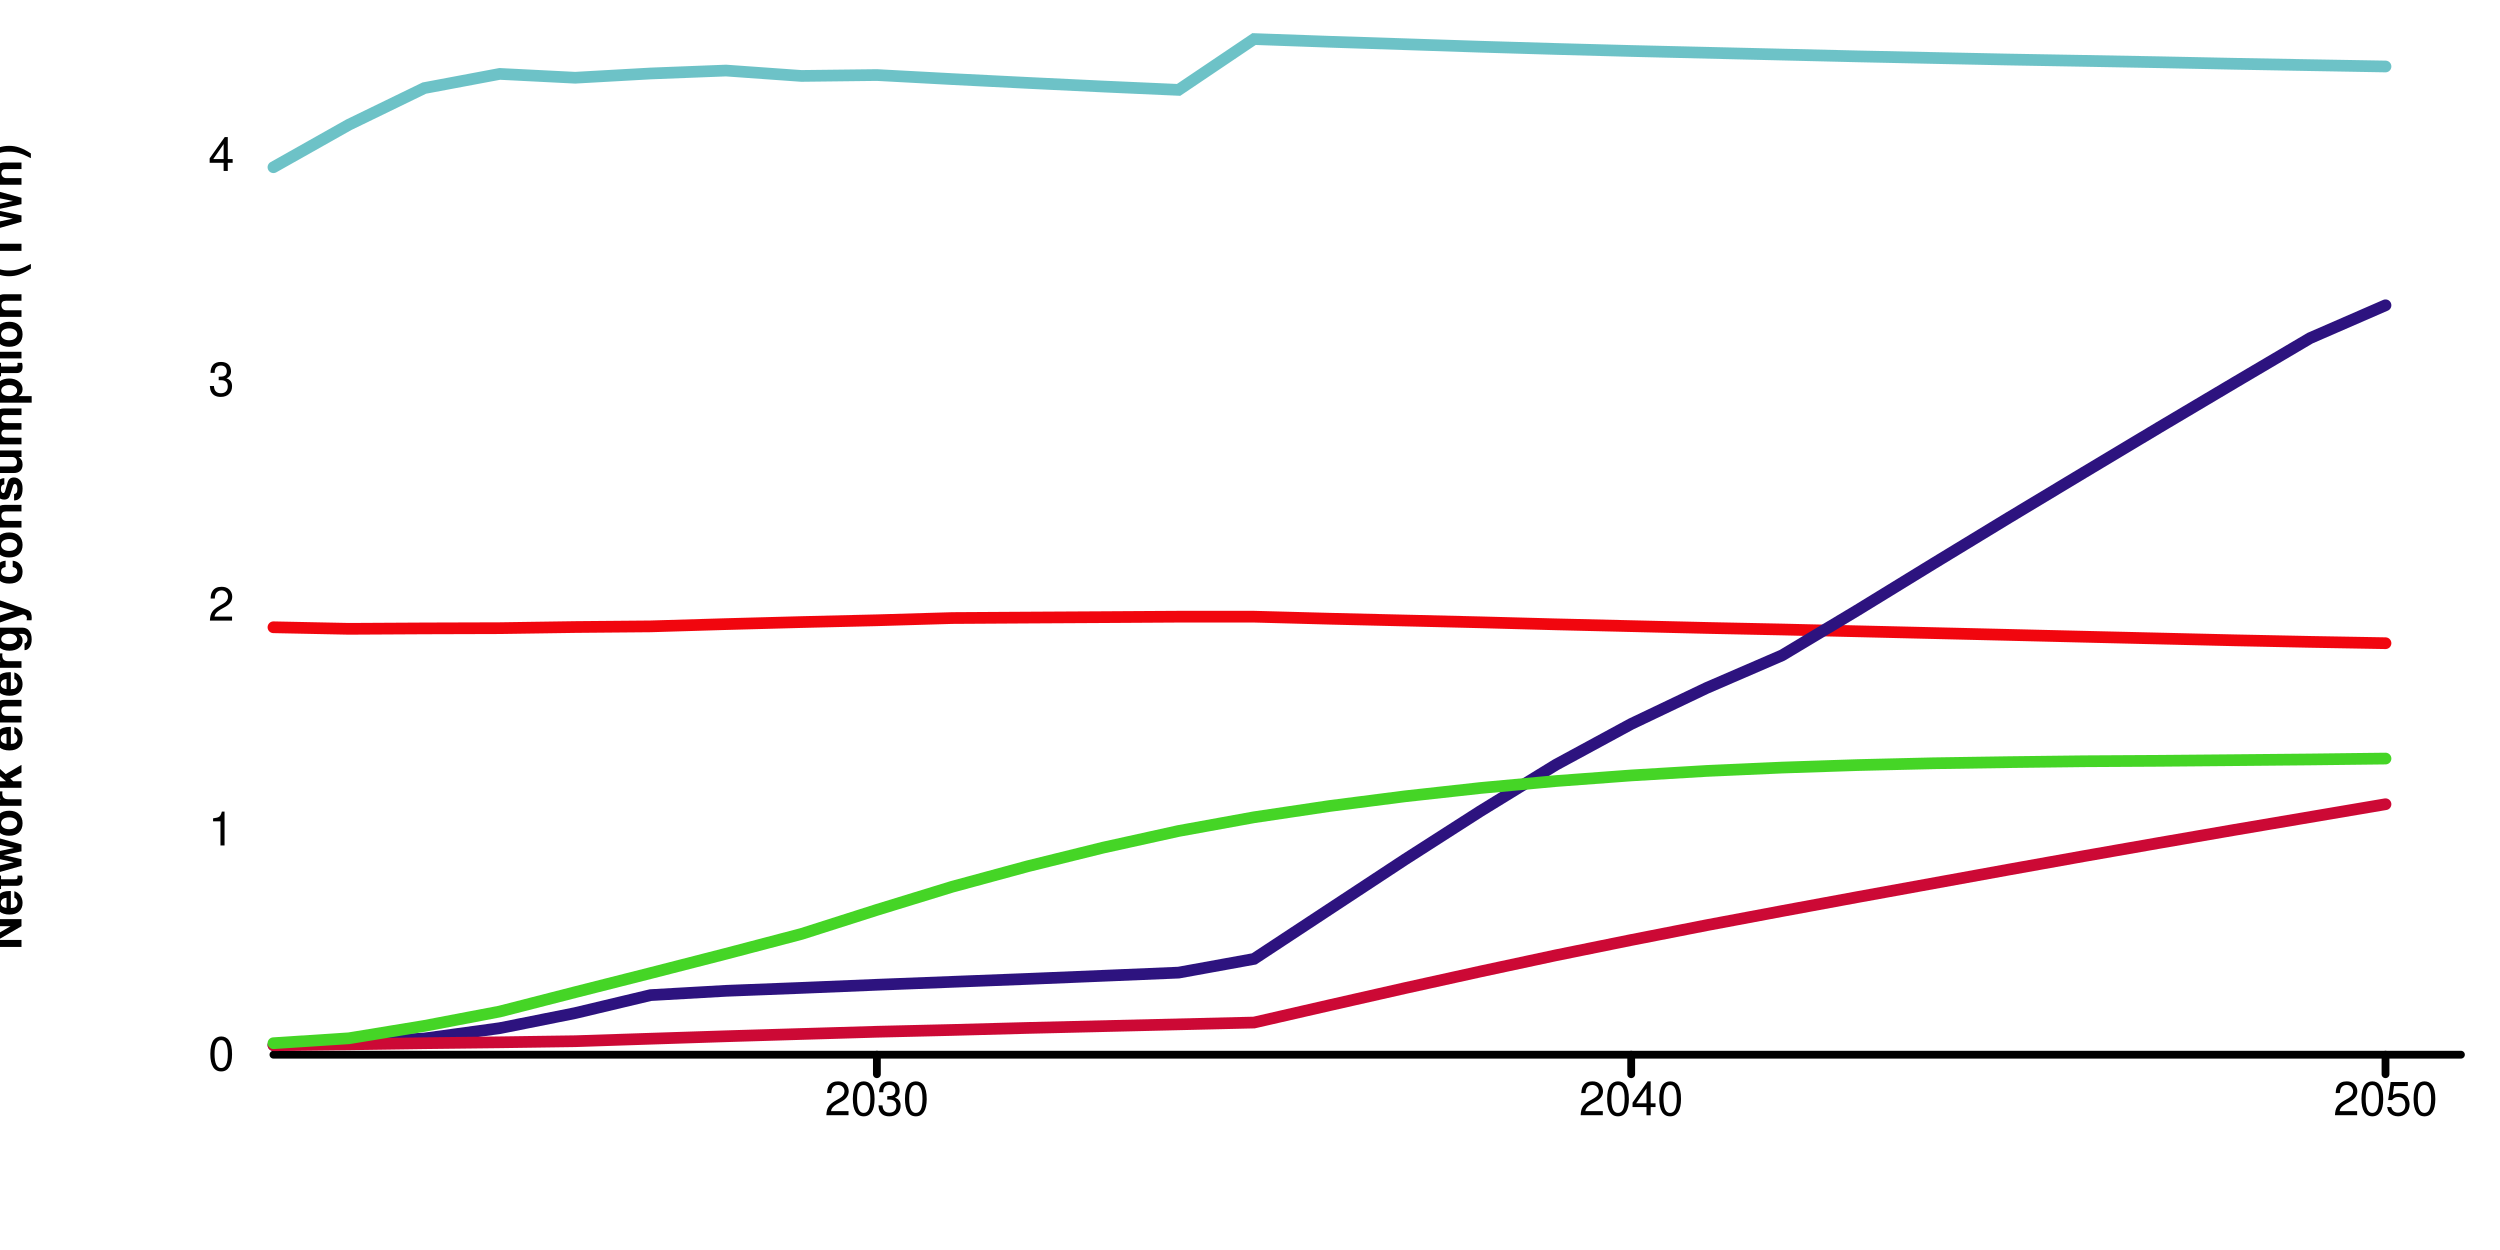
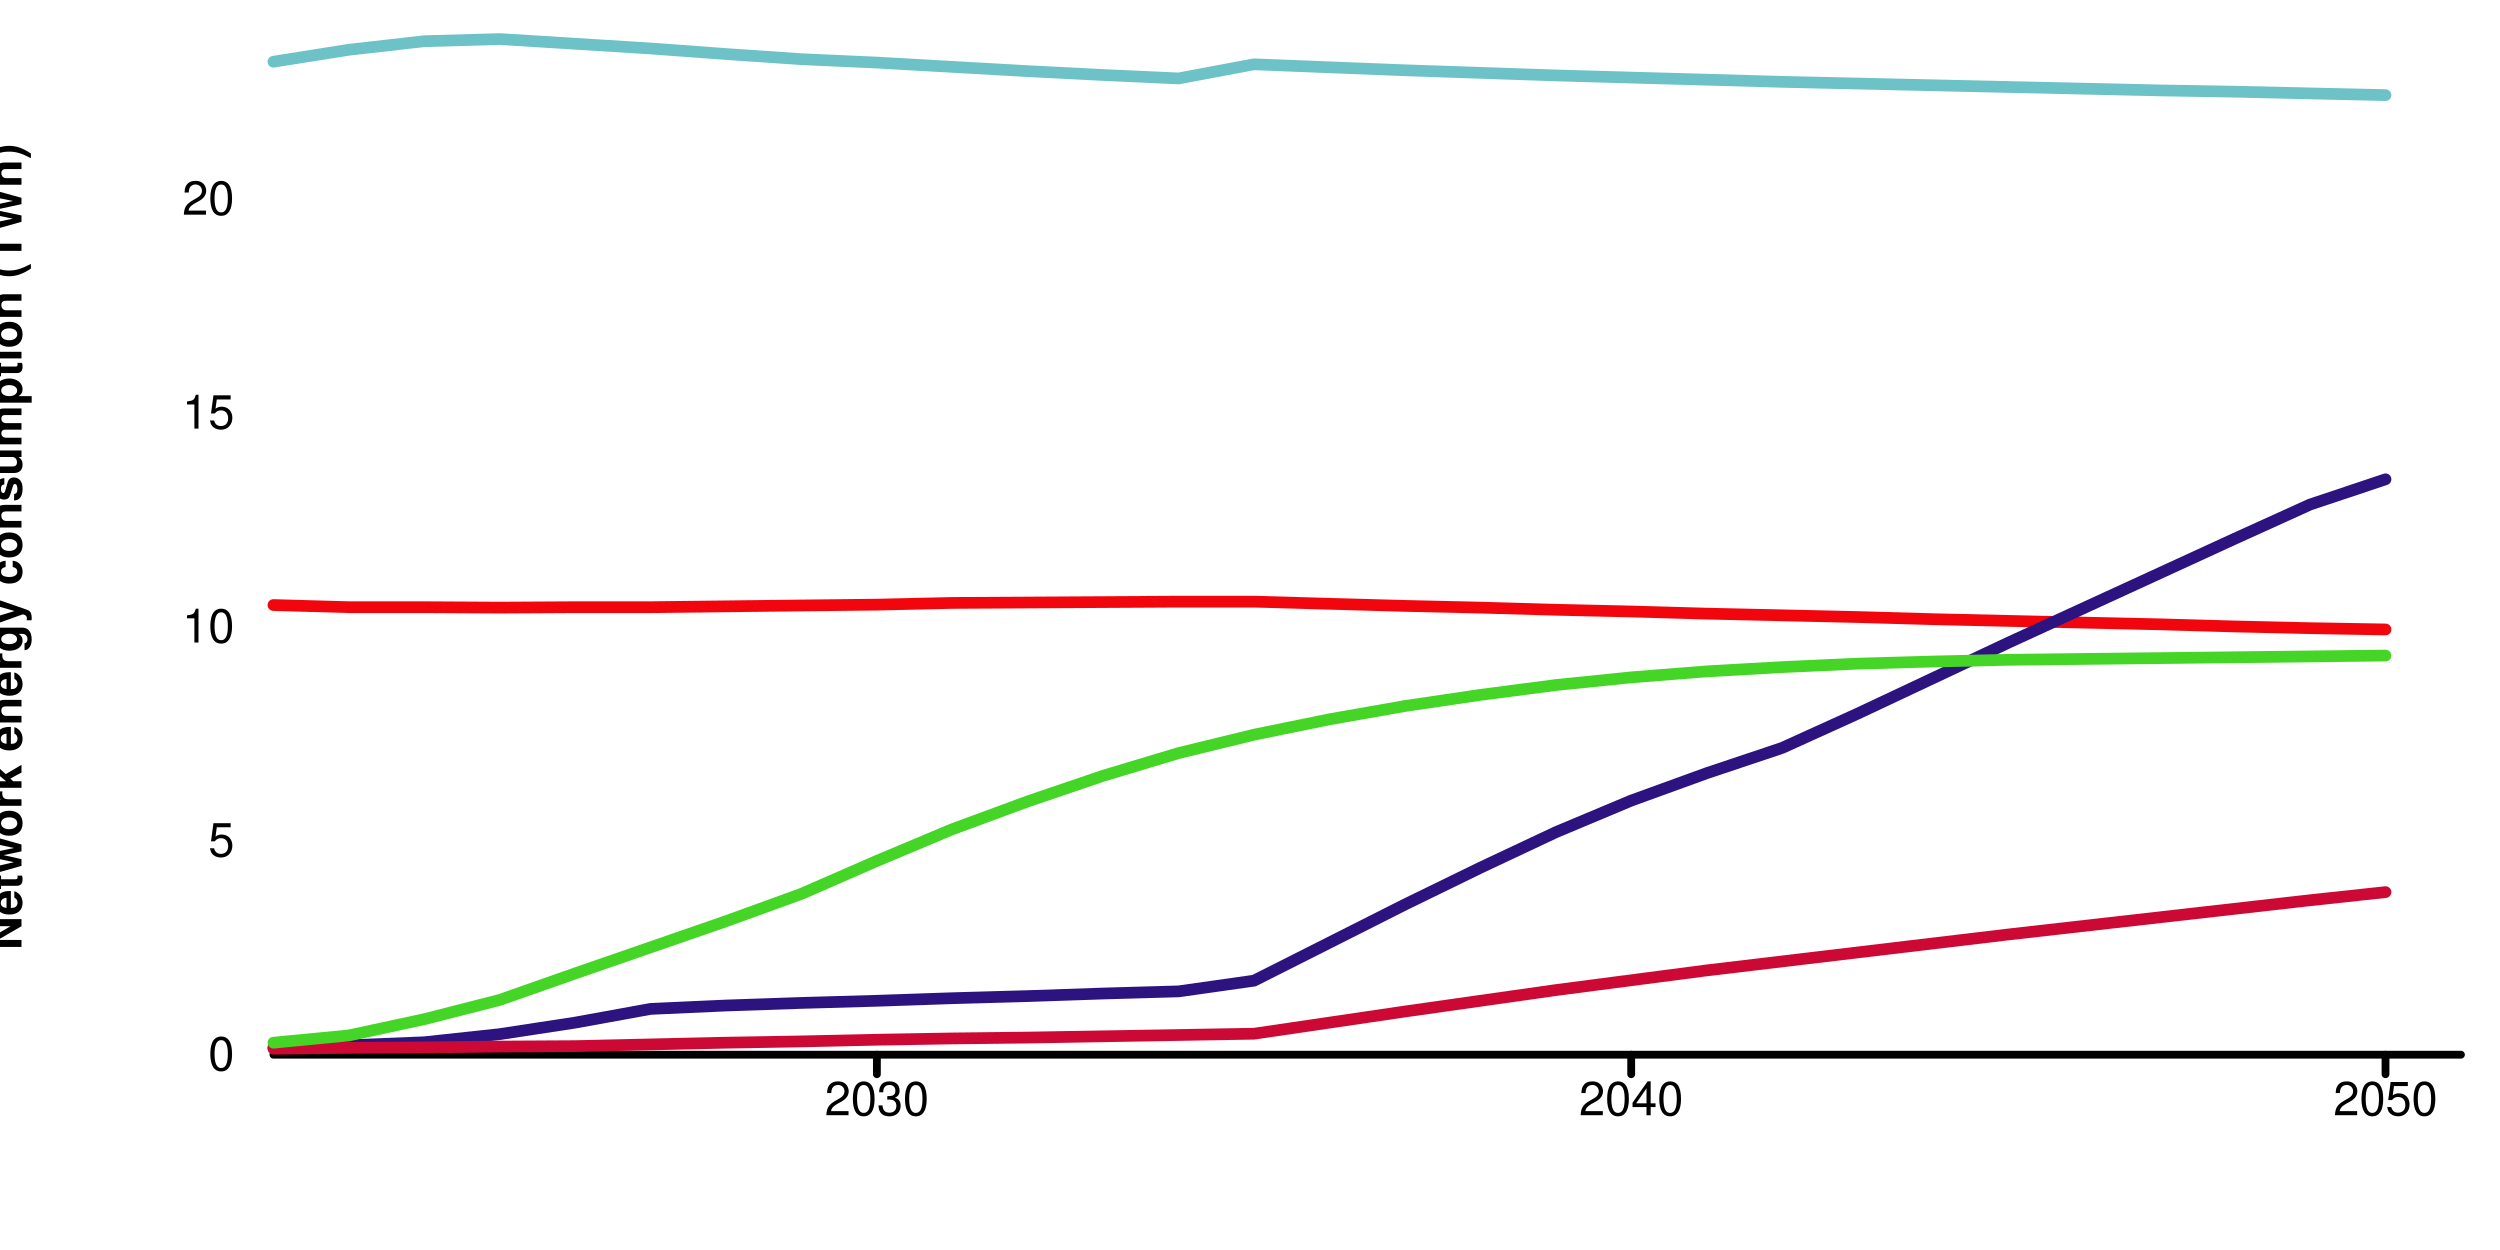
<svg xmlns="http://www.w3.org/2000/svg" width="640" height="320" viewBox="0 0 640 320" style="overflow:display" preserveAspectRatio="xMinYMin meet" overflow="visible">
  <defs>
    <style>
	.data-series path.line { fill-opacity: 0; }
	.data-series path.line.dotted { stroke-dasharray: 12 20 }
	.data-series circle { display: none; }
	.data-series:hover path.line, .data-series.on path.line { stroke-width: 5; }
	.data-series:hover circle, .data-series.on circle { display: inline; }
	.data-series circle:hover, .data-series circle.on { r: 6px!important; fill: black; }
	.grid { font-family: "Helvetica Neue",Helvetica,Arial,"Lucida Grande",sans-serif; }
	.grid line { stroke: rgb(0,0,0); stroke-width: 2; stroke-linecap: round; }
	.grid.grid-x text { text-anchor: middle; dominant-baseline: hanging; transform: translateY(10px); }
	.grid.grid-y text { text-anchor: end; dominant-baseline: middle; transform: translateX(-10px); }
	</style>
  </defs>
  <g class="grid grid-y">
    <line x1="70" y1="270" x2="630" y2="270" data-left="70" />
    <text x="70" y="270" text-anchor="end">0</text>
-     <text x="70" y="212.44" text-anchor="end">1</text>
-     <text x="70" y="154.879" text-anchor="end">2</text>
-     <text x="70" y="97.319" text-anchor="end">3</text>
-     <text x="70" y="39.759" text-anchor="end">4</text>
+     <text x="70" y="215.24" text-anchor="end">5</text>
+     <text x="70" y="160.48" text-anchor="end">10</text>
+     <text x="70" y="105.72" text-anchor="end">15</text>
+     <text x="70" y="50.96" text-anchor="end">20</text>
    <text style="text-anchor:middle;dominant-baseline:hanging;font-weight:bold;transform: translateY(140px) rotate(-90deg);">Network energy consumption (TWh)</text>
  </g>
  <g class="grid grid-x">
    <line class="tick" x1="224.483" y1="270" x2="224.483" y2="275" />
    <text x="224.483" y="270" text-anchor="middle">2030</text>
    <line class="tick" x1="417.586" y1="270" x2="417.586" y2="275" />
    <text x="417.586" y="270" text-anchor="middle">2040</text>
    <line class="tick" x1="610.69" y1="270" x2="610.69" y2="275" />
    <text x="610.69" y="270" text-anchor="middle">2050</text>
    <text style="text-anchor:middle;dominant-baseline:hanging;font-weight:bold;transform: translateY(140px) rotate(-90deg);" />
  </g>
  <g data-scenario="domestic" class="data-series">
-     <path d="M 70.00,160.58L 89.31,160.98L 108.62,160.87L 127.93,160.81L 147.24,160.52L 166.55,160.35L 185.86,159.77L 205.17,159.25L 224.48,158.79L 243.79,158.22L 263.10,158.10L 282.41,157.99L 301.72,157.87L 321.03,157.87L 340.34,158.39L 359.66,158.85L 378.97,159.31L 398.28,159.83L 417.59,160.29L 436.90,160.75L 456.21,161.15L 475.52,161.61L 494.83,162.07L 514.14,162.53L 533.45,163.00L 552.76,163.46L 572.07,163.92L 591.38,164.32L 610.69,164.66" id="Domestic" class="line" stroke="#F1060E" stroke-width="3" stroke-linecap="round" />
-     <circle cx="70.00" cy="160.58" data-y="1.901" data-x="2022" r="4" fill="#F1060E" />
-     <circle cx="89.31" cy="160.98" data-y="1.894" data-x="2023" r="4" fill="#F1060E" />
-     <circle cx="108.62" cy="160.87" data-y="1.896" data-x="2024" r="4" fill="#F1060E" />
-     <circle cx="127.93" cy="160.81" data-y="1.897" data-x="2025" r="4" fill="#F1060E" />
-     <circle cx="147.24" cy="160.52" data-y="1.902" data-x="2026" r="4" fill="#F1060E" />
-     <circle cx="166.55" cy="160.35" data-y="1.905" data-x="2027" r="4" fill="#F1060E" />
-     <circle cx="185.86" cy="159.77" data-y="1.915" data-x="2028" r="4" fill="#F1060E" />
-     <circle cx="205.17" cy="159.25" data-y="1.924" data-x="2029" r="4" fill="#F1060E" />
-     <circle cx="224.48" cy="158.79" data-y="1.932" data-x="2030" r="4" fill="#F1060E" />
-     <circle cx="243.79" cy="158.22" data-y="1.942" data-x="2031" r="4" fill="#F1060E" />
-     <circle cx="263.10" cy="158.10" data-y="1.944" data-x="2032" r="4" fill="#F1060E" />
-     <circle cx="282.41" cy="157.99" data-y="1.946" data-x="2033" r="4" fill="#F1060E" />
-     <circle cx="301.72" cy="157.87" data-y="1.948" data-x="2034" r="4" fill="#F1060E" />
-     <circle cx="321.03" cy="157.87" data-y="1.948" data-x="2035" r="4" fill="#F1060E" />
-     <circle cx="340.34" cy="158.39" data-y="1.939" data-x="2036" r="4" fill="#F1060E" />
-     <circle cx="359.66" cy="158.85" data-y="1.931" data-x="2037" r="4" fill="#F1060E" />
-     <circle cx="378.97" cy="159.31" data-y="1.923" data-x="2038" r="4" fill="#F1060E" />
-     <circle cx="398.28" cy="159.83" data-y="1.914" data-x="2039" r="4" fill="#F1060E" />
-     <circle cx="417.59" cy="160.29" data-y="1.906" data-x="2040" r="4" fill="#F1060E" />
-     <circle cx="436.90" cy="160.75" data-y="1.898" data-x="2041" r="4" fill="#F1060E" />
-     <circle cx="456.21" cy="161.15" data-y="1.891" data-x="2042" r="4" fill="#F1060E" />
-     <circle cx="475.52" cy="161.61" data-y="1.883" data-x="2043" r="4" fill="#F1060E" />
-     <circle cx="494.83" cy="162.07" data-y="1.875" data-x="2044" r="4" fill="#F1060E" />
-     <circle cx="514.14" cy="162.53" data-y="1.867" data-x="2045" r="4" fill="#F1060E" />
-     <circle cx="533.45" cy="163.00" data-y="1.859" data-x="2046" r="4" fill="#F1060E" />
-     <circle cx="552.76" cy="163.46" data-y="1.851" data-x="2047" r="4" fill="#F1060E" />
-     <circle cx="572.07" cy="163.92" data-y="1.843" data-x="2048" r="4" fill="#F1060E" />
-     <circle cx="591.38" cy="164.32" data-y="1.836" data-x="2049" r="4" fill="#F1060E" />
-     <circle cx="610.69" cy="164.66" data-y="1.830" data-x="2050" r="4" fill="#F1060E" />
+     <path d="M 70.00,154.89L 89.31,155.44L 108.62,155.44L 127.93,155.55L 147.24,155.44L 166.55,155.44L 185.86,155.22L 205.17,155.00L 224.48,154.79L 243.79,154.35L 263.10,154.24L 282.41,154.13L 301.72,154.02L 321.03,154.02L 340.34,154.57L 359.66,155.11L 378.97,155.55L 398.28,156.10L 417.59,156.54L 436.90,157.09L 456.21,157.52L 475.52,157.96L 494.83,158.51L 514.14,158.95L 533.45,159.39L 552.76,159.82L 572.07,160.37L 591.38,160.81L 610.69,161.14" id="Domestic" class="line" stroke="#F1060E" stroke-width="3" stroke-linecap="round" />
+     <circle cx="70.00" cy="154.89" data-y="10.51" data-x="2022" r="4" fill="#F1060E" />
+     <circle cx="89.31" cy="155.44" data-y="10.46" data-x="2023" r="4" fill="#F1060E" />
+     <circle cx="108.62" cy="155.44" data-y="10.46" data-x="2024" r="4" fill="#F1060E" />
+     <circle cx="127.93" cy="155.55" data-y="10.45" data-x="2025" r="4" fill="#F1060E" />
+     <circle cx="147.24" cy="155.44" data-y="10.46" data-x="2026" r="4" fill="#F1060E" />
+     <circle cx="166.55" cy="155.44" data-y="10.46" data-x="2027" r="4" fill="#F1060E" />
+     <circle cx="185.86" cy="155.22" data-y="10.48" data-x="2028" r="4" fill="#F1060E" />
+     <circle cx="205.17" cy="155.00" data-y="10.50" data-x="2029" r="4" fill="#F1060E" />
+     <circle cx="224.48" cy="154.79" data-y="10.52" data-x="2030" r="4" fill="#F1060E" />
+     <circle cx="243.79" cy="154.35" data-y="10.56" data-x="2031" r="4" fill="#F1060E" />
+     <circle cx="263.10" cy="154.24" data-y="10.57" data-x="2032" r="4" fill="#F1060E" />
+     <circle cx="282.41" cy="154.13" data-y="10.58" data-x="2033" r="4" fill="#F1060E" />
+     <circle cx="301.72" cy="154.02" data-y="10.59" data-x="2034" r="4" fill="#F1060E" />
+     <circle cx="321.03" cy="154.02" data-y="10.59" data-x="2035" r="4" fill="#F1060E" />
+     <circle cx="340.34" cy="154.57" data-y="10.54" data-x="2036" r="4" fill="#F1060E" />
+     <circle cx="359.66" cy="155.11" data-y="10.49" data-x="2037" r="4" fill="#F1060E" />
+     <circle cx="378.97" cy="155.55" data-y="10.45" data-x="2038" r="4" fill="#F1060E" />
+     <circle cx="398.28" cy="156.10" data-y="10.40" data-x="2039" r="4" fill="#F1060E" />
+     <circle cx="417.59" cy="156.54" data-y="10.36" data-x="2040" r="4" fill="#F1060E" />
+     <circle cx="436.90" cy="157.09" data-y="10.31" data-x="2041" r="4" fill="#F1060E" />
+     <circle cx="456.21" cy="157.52" data-y="10.27" data-x="2042" r="4" fill="#F1060E" />
+     <circle cx="475.52" cy="157.96" data-y="10.23" data-x="2043" r="4" fill="#F1060E" />
+     <circle cx="494.83" cy="158.51" data-y="10.18" data-x="2044" r="4" fill="#F1060E" />
+     <circle cx="514.14" cy="158.95" data-y="10.14" data-x="2045" r="4" fill="#F1060E" />
+     <circle cx="533.45" cy="159.39" data-y="10.10" data-x="2046" r="4" fill="#F1060E" />
+     <circle cx="552.76" cy="159.82" data-y="10.06" data-x="2047" r="4" fill="#F1060E" />
+     <circle cx="572.07" cy="160.37" data-y="10.01" data-x="2048" r="4" fill="#F1060E" />
+     <circle cx="591.38" cy="160.81" data-y="9.97" data-x="2049" r="4" fill="#F1060E" />
+     <circle cx="610.69" cy="161.14" data-y="9.94" data-x="2050" r="4" fill="#F1060E" />
  </g>
  <g data-scenario="i-and-c" class="data-series">
-     <path d="M 70.00,42.81L 89.31,31.93L 108.62,22.55L 127.93,18.92L 147.24,19.90L 166.55,18.81L 185.86,18.06L 205.17,19.44L 224.48,19.21L 243.79,20.25L 263.10,21.22L 282.41,22.15L 301.72,23.01L 321.03,10.00L 340.34,10.69L 359.66,11.32L 378.97,11.96L 398.28,12.53L 417.59,13.05L 436.90,13.51L 456.21,13.97L 475.52,14.43L 494.83,14.84L 514.14,15.24L 533.45,15.58L 552.76,15.93L 572.07,16.33L 591.38,16.68L 610.69,17.02" id="I &amp; C" class="line" stroke="#6DC2C7" stroke-width="3" stroke-linecap="round" />
-     <circle cx="70.00" cy="42.81" data-y="3.947" data-x="2022" r="4" fill="#6DC2C7" />
-     <circle cx="89.31" cy="31.93" data-y="4.136" data-x="2023" r="4" fill="#6DC2C7" />
-     <circle cx="108.62" cy="22.55" data-y="4.299" data-x="2024" r="4" fill="#6DC2C7" />
-     <circle cx="127.93" cy="18.92" data-y="4.362" data-x="2025" r="4" fill="#6DC2C7" />
-     <circle cx="147.24" cy="19.90" data-y="4.345" data-x="2026" r="4" fill="#6DC2C7" />
-     <circle cx="166.55" cy="18.81" data-y="4.364" data-x="2027" r="4" fill="#6DC2C7" />
-     <circle cx="185.86" cy="18.06" data-y="4.377" data-x="2028" r="4" fill="#6DC2C7" />
-     <circle cx="205.17" cy="19.44" data-y="4.353" data-x="2029" r="4" fill="#6DC2C7" />
-     <circle cx="224.48" cy="19.21" data-y="4.357" data-x="2030" r="4" fill="#6DC2C7" />
-     <circle cx="243.79" cy="20.25" data-y="4.339" data-x="2031" r="4" fill="#6DC2C7" />
-     <circle cx="263.10" cy="21.22" data-y="4.322" data-x="2032" r="4" fill="#6DC2C7" />
-     <circle cx="282.41" cy="22.15" data-y="4.306" data-x="2033" r="4" fill="#6DC2C7" />
-     <circle cx="301.72" cy="23.01" data-y="4.291" data-x="2034" r="4" fill="#6DC2C7" />
-     <circle cx="321.03" cy="10.00" data-y="4.517" data-x="2035" r="4" fill="#6DC2C7" />
-     <circle cx="340.34" cy="10.69" data-y="4.505" data-x="2036" r="4" fill="#6DC2C7" />
-     <circle cx="359.66" cy="11.32" data-y="4.494" data-x="2037" r="4" fill="#6DC2C7" />
-     <circle cx="378.97" cy="11.96" data-y="4.483" data-x="2038" r="4" fill="#6DC2C7" />
-     <circle cx="398.28" cy="12.53" data-y="4.473" data-x="2039" r="4" fill="#6DC2C7" />
-     <circle cx="417.59" cy="13.05" data-y="4.464" data-x="2040" r="4" fill="#6DC2C7" />
-     <circle cx="436.90" cy="13.51" data-y="4.456" data-x="2041" r="4" fill="#6DC2C7" />
-     <circle cx="456.21" cy="13.97" data-y="4.448" data-x="2042" r="4" fill="#6DC2C7" />
-     <circle cx="475.52" cy="14.43" data-y="4.440" data-x="2043" r="4" fill="#6DC2C7" />
-     <circle cx="494.83" cy="14.84" data-y="4.433" data-x="2044" r="4" fill="#6DC2C7" />
-     <circle cx="514.14" cy="15.24" data-y="4.426" data-x="2045" r="4" fill="#6DC2C7" />
-     <circle cx="533.45" cy="15.58" data-y="4.420" data-x="2046" r="4" fill="#6DC2C7" />
-     <circle cx="552.76" cy="15.93" data-y="4.414" data-x="2047" r="4" fill="#6DC2C7" />
-     <circle cx="572.07" cy="16.33" data-y="4.407" data-x="2048" r="4" fill="#6DC2C7" />
-     <circle cx="591.38" cy="16.68" data-y="4.401" data-x="2049" r="4" fill="#6DC2C7" />
-     <circle cx="610.69" cy="17.02" data-y="4.395" data-x="2050" r="4" fill="#6DC2C7" />
+     <path d="M 70.00,15.80L 89.31,12.74L 108.62,10.55L 127.93,10.00L 147.24,11.20L 166.55,12.41L 185.86,13.83L 205.17,15.15L 224.48,16.02L 243.79,17.12L 263.10,18.21L 282.41,19.20L 301.72,20.08L 321.03,16.46L 340.34,17.23L 359.66,17.99L 378.97,18.65L 398.28,19.31L 417.59,19.86L 436.90,20.40L 456.21,20.95L 475.52,21.39L 494.83,21.83L 514.14,22.27L 533.45,22.70L 552.76,23.14L 572.07,23.47L 591.38,23.91L 610.69,24.35" id="I &amp; C" class="line" stroke="#6DC2C7" stroke-width="3" stroke-linecap="round" />
+     <circle cx="70.00" cy="15.80" data-y="23.21" data-x="2022" r="4" fill="#6DC2C7" />
+     <circle cx="89.31" cy="12.74" data-y="23.49" data-x="2023" r="4" fill="#6DC2C7" />
+     <circle cx="108.62" cy="10.55" data-y="23.69" data-x="2024" r="4" fill="#6DC2C7" />
+     <circle cx="127.93" cy="10.00" data-y="23.74" data-x="2025" r="4" fill="#6DC2C7" />
+     <circle cx="147.24" cy="11.20" data-y="23.63" data-x="2026" r="4" fill="#6DC2C7" />
+     <circle cx="166.55" cy="12.41" data-y="23.52" data-x="2027" r="4" fill="#6DC2C7" />
+     <circle cx="185.86" cy="13.83" data-y="23.39" data-x="2028" r="4" fill="#6DC2C7" />
+     <circle cx="205.17" cy="15.15" data-y="23.27" data-x="2029" r="4" fill="#6DC2C7" />
+     <circle cx="224.48" cy="16.02" data-y="23.19" data-x="2030" r="4" fill="#6DC2C7" />
+     <circle cx="243.79" cy="17.12" data-y="23.09" data-x="2031" r="4" fill="#6DC2C7" />
+     <circle cx="263.10" cy="18.21" data-y="22.99" data-x="2032" r="4" fill="#6DC2C7" />
+     <circle cx="282.41" cy="19.20" data-y="22.90" data-x="2033" r="4" fill="#6DC2C7" />
+     <circle cx="301.72" cy="20.08" data-y="22.82" data-x="2034" r="4" fill="#6DC2C7" />
+     <circle cx="321.03" cy="16.46" data-y="23.15" data-x="2035" r="4" fill="#6DC2C7" />
+     <circle cx="340.34" cy="17.23" data-y="23.08" data-x="2036" r="4" fill="#6DC2C7" />
+     <circle cx="359.66" cy="17.99" data-y="23.01" data-x="2037" r="4" fill="#6DC2C7" />
+     <circle cx="378.97" cy="18.65" data-y="22.95" data-x="2038" r="4" fill="#6DC2C7" />
+     <circle cx="398.28" cy="19.31" data-y="22.89" data-x="2039" r="4" fill="#6DC2C7" />
+     <circle cx="417.59" cy="19.86" data-y="22.84" data-x="2040" r="4" fill="#6DC2C7" />
+     <circle cx="436.90" cy="20.40" data-y="22.79" data-x="2041" r="4" fill="#6DC2C7" />
+     <circle cx="456.21" cy="20.95" data-y="22.74" data-x="2042" r="4" fill="#6DC2C7" />
+     <circle cx="475.52" cy="21.39" data-y="22.70" data-x="2043" r="4" fill="#6DC2C7" />
+     <circle cx="494.83" cy="21.83" data-y="22.66" data-x="2044" r="4" fill="#6DC2C7" />
+     <circle cx="514.14" cy="22.27" data-y="22.62" data-x="2045" r="4" fill="#6DC2C7" />
+     <circle cx="533.45" cy="22.70" data-y="22.58" data-x="2046" r="4" fill="#6DC2C7" />
+     <circle cx="552.76" cy="23.14" data-y="22.54" data-x="2047" r="4" fill="#6DC2C7" />
+     <circle cx="572.07" cy="23.47" data-y="22.51" data-x="2048" r="4" fill="#6DC2C7" />
+     <circle cx="591.38" cy="23.91" data-y="22.47" data-x="2049" r="4" fill="#6DC2C7" />
+     <circle cx="610.69" cy="24.35" data-y="22.43" data-x="2050" r="4" fill="#6DC2C7" />
  </g>
  <g data-scenario="heat-pumps---domestic" class="data-series">
-     <path d="M 70.00,267.52L 89.31,266.95L 108.62,265.86L 127.93,263.21L 147.24,259.35L 166.55,254.75L 185.86,253.65L 205.17,252.90L 224.48,252.10L 243.79,251.35L 263.10,250.60L 282.41,249.80L 301.72,248.99L 321.03,245.48L 340.34,232.76L 359.66,220.04L 378.97,207.66L 398.28,195.80L 417.59,185.33L 436.90,176.12L 456.21,167.77L 475.52,156.20L 494.83,144.35L 514.14,132.60L 533.45,120.98L 552.76,109.41L 572.07,97.95L 591.38,86.56L 610.69,78.15" id="Heat pumps - domestic" class="line" stroke="#2D137F" stroke-width="3" stroke-linecap="round" />
-     <circle cx="70.00" cy="267.52" data-y="0.043" data-x="2022" r="4" fill="#2D137F" />
-     <circle cx="89.31" cy="266.95" data-y="0.053" data-x="2023" r="4" fill="#2D137F" />
-     <circle cx="108.62" cy="265.86" data-y="0.072" data-x="2024" r="4" fill="#2D137F" />
-     <circle cx="127.93" cy="263.21" data-y="0.118" data-x="2025" r="4" fill="#2D137F" />
-     <circle cx="147.24" cy="259.35" data-y="0.185" data-x="2026" r="4" fill="#2D137F" />
-     <circle cx="166.55" cy="254.75" data-y="0.265" data-x="2027" r="4" fill="#2D137F" />
-     <circle cx="185.86" cy="253.65" data-y="0.284" data-x="2028" r="4" fill="#2D137F" />
-     <circle cx="205.17" cy="252.90" data-y="0.297" data-x="2029" r="4" fill="#2D137F" />
-     <circle cx="224.48" cy="252.10" data-y="0.311" data-x="2030" r="4" fill="#2D137F" />
-     <circle cx="243.79" cy="251.35" data-y="0.324" data-x="2031" r="4" fill="#2D137F" />
-     <circle cx="263.10" cy="250.60" data-y="0.337" data-x="2032" r="4" fill="#2D137F" />
-     <circle cx="282.41" cy="249.80" data-y="0.351" data-x="2033" r="4" fill="#2D137F" />
-     <circle cx="301.72" cy="248.99" data-y="0.365" data-x="2034" r="4" fill="#2D137F" />
-     <circle cx="321.03" cy="245.48" data-y="0.426" data-x="2035" r="4" fill="#2D137F" />
-     <circle cx="340.34" cy="232.76" data-y="0.647" data-x="2036" r="4" fill="#2D137F" />
-     <circle cx="359.66" cy="220.04" data-y="0.868" data-x="2037" r="4" fill="#2D137F" />
-     <circle cx="378.97" cy="207.66" data-y="1.083" data-x="2038" r="4" fill="#2D137F" />
-     <circle cx="398.28" cy="195.80" data-y="1.289" data-x="2039" r="4" fill="#2D137F" />
-     <circle cx="417.59" cy="185.33" data-y="1.471" data-x="2040" r="4" fill="#2D137F" />
-     <circle cx="436.90" cy="176.12" data-y="1.631" data-x="2041" r="4" fill="#2D137F" />
-     <circle cx="456.21" cy="167.77" data-y="1.776" data-x="2042" r="4" fill="#2D137F" />
-     <circle cx="475.52" cy="156.20" data-y="1.977" data-x="2043" r="4" fill="#2D137F" />
-     <circle cx="494.83" cy="144.35" data-y="2.183" data-x="2044" r="4" fill="#2D137F" />
-     <circle cx="514.14" cy="132.60" data-y="2.387" data-x="2045" r="4" fill="#2D137F" />
-     <circle cx="533.45" cy="120.98" data-y="2.589" data-x="2046" r="4" fill="#2D137F" />
-     <circle cx="552.76" cy="109.41" data-y="2.790" data-x="2047" r="4" fill="#2D137F" />
-     <circle cx="572.07" cy="97.95" data-y="2.989" data-x="2048" r="4" fill="#2D137F" />
-     <circle cx="591.38" cy="86.56" data-y="3.187" data-x="2049" r="4" fill="#2D137F" />
-     <circle cx="610.69" cy="78.15" data-y="3.333" data-x="2050" r="4" fill="#2D137F" />
+     <path d="M 70.00,268.14L 89.31,267.59L 108.62,266.82L 127.93,264.74L 147.24,261.79L 166.55,258.28L 185.86,257.41L 205.17,256.75L 224.48,256.20L 243.79,255.54L 263.10,255.00L 282.41,254.34L 301.72,253.79L 321.03,251.05L 340.34,241.31L 359.66,231.56L 378.97,222.14L 398.28,213.05L 417.59,204.95L 436.90,197.94L 456.21,191.47L 475.52,182.71L 494.83,173.62L 514.14,164.53L 533.45,155.66L 552.76,146.79L 572.07,137.92L 591.38,129.16L 610.69,122.70" id="Heat pumps - domestic" class="line" stroke="#2D137F" stroke-width="3" stroke-linecap="round" />
+     <circle cx="70.00" cy="268.14" data-y="0.17" data-x="2022" r="4" fill="#2D137F" />
+     <circle cx="89.31" cy="267.59" data-y="0.22" data-x="2023" r="4" fill="#2D137F" />
+     <circle cx="108.62" cy="266.82" data-y="0.29" data-x="2024" r="4" fill="#2D137F" />
+     <circle cx="127.93" cy="264.74" data-y="0.48" data-x="2025" r="4" fill="#2D137F" />
+     <circle cx="147.24" cy="261.79" data-y="0.75" data-x="2026" r="4" fill="#2D137F" />
+     <circle cx="166.55" cy="258.28" data-y="1.07" data-x="2027" r="4" fill="#2D137F" />
+     <circle cx="185.86" cy="257.41" data-y="1.15" data-x="2028" r="4" fill="#2D137F" />
+     <circle cx="205.17" cy="256.75" data-y="1.21" data-x="2029" r="4" fill="#2D137F" />
+     <circle cx="224.48" cy="256.20" data-y="1.26" data-x="2030" r="4" fill="#2D137F" />
+     <circle cx="243.79" cy="255.54" data-y="1.32" data-x="2031" r="4" fill="#2D137F" />
+     <circle cx="263.10" cy="255.00" data-y="1.37" data-x="2032" r="4" fill="#2D137F" />
+     <circle cx="282.41" cy="254.34" data-y="1.43" data-x="2033" r="4" fill="#2D137F" />
+     <circle cx="301.72" cy="253.79" data-y="1.48" data-x="2034" r="4" fill="#2D137F" />
+     <circle cx="321.03" cy="251.05" data-y="1.73" data-x="2035" r="4" fill="#2D137F" />
+     <circle cx="340.34" cy="241.31" data-y="2.62" data-x="2036" r="4" fill="#2D137F" />
+     <circle cx="359.66" cy="231.56" data-y="3.51" data-x="2037" r="4" fill="#2D137F" />
+     <circle cx="378.97" cy="222.14" data-y="4.37" data-x="2038" r="4" fill="#2D137F" />
+     <circle cx="398.28" cy="213.05" data-y="5.20" data-x="2039" r="4" fill="#2D137F" />
+     <circle cx="417.59" cy="204.95" data-y="5.94" data-x="2040" r="4" fill="#2D137F" />
+     <circle cx="436.90" cy="197.94" data-y="6.58" data-x="2041" r="4" fill="#2D137F" />
+     <circle cx="456.21" cy="191.47" data-y="7.17" data-x="2042" r="4" fill="#2D137F" />
+     <circle cx="475.52" cy="182.71" data-y="7.97" data-x="2043" r="4" fill="#2D137F" />
+     <circle cx="494.83" cy="173.62" data-y="8.80" data-x="2044" r="4" fill="#2D137F" />
+     <circle cx="514.14" cy="164.53" data-y="9.63" data-x="2045" r="4" fill="#2D137F" />
+     <circle cx="533.45" cy="155.66" data-y="10.44" data-x="2046" r="4" fill="#2D137F" />
+     <circle cx="552.76" cy="146.79" data-y="11.25" data-x="2047" r="4" fill="#2D137F" />
+     <circle cx="572.07" cy="137.92" data-y="12.06" data-x="2048" r="4" fill="#2D137F" />
+     <circle cx="591.38" cy="129.16" data-y="12.86" data-x="2049" r="4" fill="#2D137F" />
+     <circle cx="610.69" cy="122.70" data-y="13.45" data-x="2050" r="4" fill="#2D137F" />
  </g>
  <g data-scenario="heat-pumps---i-and-c" class="data-series">
-     <path d="M 70.00,267.58L 89.31,267.35L 108.62,267.06L 127.93,266.83L 147.24,266.55L 166.55,265.91L 185.86,265.28L 205.17,264.70L 224.48,264.13L 243.79,263.67L 263.10,263.15L 282.41,262.69L 301.72,262.23L 321.03,261.77L 340.34,257.34L 359.66,252.96L 378.97,248.70L 398.28,244.56L 417.59,240.64L 436.90,236.85L 456.21,233.22L 475.52,229.65L 494.83,226.14L 514.14,222.63L 533.45,219.17L 552.76,215.78L 572.07,212.44L 591.38,209.16L 610.69,205.88" id="Heat pumps - I &amp; C" class="line" stroke="#cc0935" stroke-width="3" stroke-linecap="round" />
-     <circle cx="70.00" cy="267.58" data-y="0.042" data-x="2022" r="4" fill="#cc0935" />
-     <circle cx="89.31" cy="267.35" data-y="0.046" data-x="2023" r="4" fill="#cc0935" />
-     <circle cx="108.62" cy="267.06" data-y="0.051" data-x="2024" r="4" fill="#cc0935" />
-     <circle cx="127.93" cy="266.83" data-y="0.055" data-x="2025" r="4" fill="#cc0935" />
-     <circle cx="147.24" cy="266.55" data-y="0.060" data-x="2026" r="4" fill="#cc0935" />
-     <circle cx="166.55" cy="265.91" data-y="0.071" data-x="2027" r="4" fill="#cc0935" />
-     <circle cx="185.86" cy="265.28" data-y="0.082" data-x="2028" r="4" fill="#cc0935" />
-     <circle cx="205.17" cy="264.70" data-y="0.092" data-x="2029" r="4" fill="#cc0935" />
-     <circle cx="224.48" cy="264.13" data-y="0.102" data-x="2030" r="4" fill="#cc0935" />
-     <circle cx="243.79" cy="263.67" data-y="0.110" data-x="2031" r="4" fill="#cc0935" />
-     <circle cx="263.10" cy="263.15" data-y="0.119" data-x="2032" r="4" fill="#cc0935" />
-     <circle cx="282.41" cy="262.69" data-y="0.127" data-x="2033" r="4" fill="#cc0935" />
-     <circle cx="301.72" cy="262.23" data-y="0.135" data-x="2034" r="4" fill="#cc0935" />
-     <circle cx="321.03" cy="261.77" data-y="0.143" data-x="2035" r="4" fill="#cc0935" />
-     <circle cx="340.34" cy="257.34" data-y="0.220" data-x="2036" r="4" fill="#cc0935" />
-     <circle cx="359.66" cy="252.96" data-y="0.296" data-x="2037" r="4" fill="#cc0935" />
-     <circle cx="378.97" cy="248.70" data-y="0.370" data-x="2038" r="4" fill="#cc0935" />
-     <circle cx="398.28" cy="244.56" data-y="0.442" data-x="2039" r="4" fill="#cc0935" />
-     <circle cx="417.59" cy="240.64" data-y="0.510" data-x="2040" r="4" fill="#cc0935" />
-     <circle cx="436.90" cy="236.85" data-y="0.576" data-x="2041" r="4" fill="#cc0935" />
-     <circle cx="456.21" cy="233.22" data-y="0.639" data-x="2042" r="4" fill="#cc0935" />
-     <circle cx="475.52" cy="229.65" data-y="0.701" data-x="2043" r="4" fill="#cc0935" />
-     <circle cx="494.83" cy="226.14" data-y="0.762" data-x="2044" r="4" fill="#cc0935" />
-     <circle cx="514.14" cy="222.63" data-y="0.823" data-x="2045" r="4" fill="#cc0935" />
-     <circle cx="533.45" cy="219.17" data-y="0.883" data-x="2046" r="4" fill="#cc0935" />
-     <circle cx="552.76" cy="215.78" data-y="0.942" data-x="2047" r="4" fill="#cc0935" />
-     <circle cx="572.07" cy="212.44" data-y="1.000" data-x="2048" r="4" fill="#cc0935" />
-     <circle cx="591.38" cy="209.16" data-y="1.057" data-x="2049" r="4" fill="#cc0935" />
-     <circle cx="610.69" cy="205.88" data-y="1.114" data-x="2050" r="4" fill="#cc0935" />
+     <path d="M 70.00,268.47L 89.31,268.25L 108.62,268.14L 127.93,267.92L 147.24,267.81L 166.55,267.37L 185.86,266.93L 205.17,266.60L 224.48,266.17L 243.79,265.84L 263.10,265.62L 282.41,265.29L 301.72,264.96L 321.03,264.63L 340.34,261.79L 359.66,258.94L 378.97,256.20L 398.28,253.46L 417.59,250.94L 436.90,248.42L 456.21,246.12L 475.52,243.82L 494.83,241.52L 514.14,239.22L 533.45,237.03L 552.76,234.84L 572.07,232.65L 591.38,230.46L 610.69,228.38" id="Heat pumps - I &amp; C" class="line" stroke="#cc0935" stroke-width="3" stroke-linecap="round" />
+     <circle cx="70.00" cy="268.47" data-y="0.14" data-x="2022" r="4" fill="#cc0935" />
+     <circle cx="89.31" cy="268.25" data-y="0.16" data-x="2023" r="4" fill="#cc0935" />
+     <circle cx="108.62" cy="268.14" data-y="0.17" data-x="2024" r="4" fill="#cc0935" />
+     <circle cx="127.93" cy="267.92" data-y="0.19" data-x="2025" r="4" fill="#cc0935" />
+     <circle cx="147.24" cy="267.81" data-y="0.20" data-x="2026" r="4" fill="#cc0935" />
+     <circle cx="166.55" cy="267.37" data-y="0.24" data-x="2027" r="4" fill="#cc0935" />
+     <circle cx="185.86" cy="266.93" data-y="0.28" data-x="2028" r="4" fill="#cc0935" />
+     <circle cx="205.17" cy="266.60" data-y="0.31" data-x="2029" r="4" fill="#cc0935" />
+     <circle cx="224.48" cy="266.17" data-y="0.35" data-x="2030" r="4" fill="#cc0935" />
+     <circle cx="243.79" cy="265.84" data-y="0.38" data-x="2031" r="4" fill="#cc0935" />
+     <circle cx="263.10" cy="265.62" data-y="0.40" data-x="2032" r="4" fill="#cc0935" />
+     <circle cx="282.41" cy="265.29" data-y="0.43" data-x="2033" r="4" fill="#cc0935" />
+     <circle cx="301.72" cy="264.96" data-y="0.46" data-x="2034" r="4" fill="#cc0935" />
+     <circle cx="321.03" cy="264.63" data-y="0.49" data-x="2035" r="4" fill="#cc0935" />
+     <circle cx="340.34" cy="261.79" data-y="0.75" data-x="2036" r="4" fill="#cc0935" />
+     <circle cx="359.66" cy="258.94" data-y="1.01" data-x="2037" r="4" fill="#cc0935" />
+     <circle cx="378.97" cy="256.20" data-y="1.26" data-x="2038" r="4" fill="#cc0935" />
+     <circle cx="398.28" cy="253.46" data-y="1.51" data-x="2039" r="4" fill="#cc0935" />
+     <circle cx="417.59" cy="250.94" data-y="1.74" data-x="2040" r="4" fill="#cc0935" />
+     <circle cx="436.90" cy="248.42" data-y="1.97" data-x="2041" r="4" fill="#cc0935" />
+     <circle cx="456.21" cy="246.12" data-y="2.18" data-x="2042" r="4" fill="#cc0935" />
+     <circle cx="475.52" cy="243.82" data-y="2.39" data-x="2043" r="4" fill="#cc0935" />
+     <circle cx="494.83" cy="241.52" data-y="2.60" data-x="2044" r="4" fill="#cc0935" />
+     <circle cx="514.14" cy="239.22" data-y="2.81" data-x="2045" r="4" fill="#cc0935" />
+     <circle cx="533.45" cy="237.03" data-y="3.01" data-x="2046" r="4" fill="#cc0935" />
+     <circle cx="552.76" cy="234.84" data-y="3.21" data-x="2047" r="4" fill="#cc0935" />
+     <circle cx="572.07" cy="232.65" data-y="3.41" data-x="2048" r="4" fill="#cc0935" />
+     <circle cx="591.38" cy="230.46" data-y="3.61" data-x="2049" r="4" fill="#cc0935" />
+     <circle cx="610.69" cy="228.38" data-y="3.80" data-x="2050" r="4" fill="#cc0935" />
  </g>
  <g data-scenario="ev" class="data-series">
-     <path d="M 70.00,267.06L 89.31,265.80L 108.62,262.63L 127.93,258.95L 147.24,254.00L 166.55,249.11L 185.86,244.16L 205.17,239.09L 224.48,232.93L 243.79,227.00L 263.10,221.76L 282.41,216.99L 301.72,212.73L 321.03,209.22L 340.34,206.34L 359.66,203.86L 378.97,201.73L 398.28,199.95L 417.59,198.51L 436.90,197.36L 456.21,196.50L 475.52,195.86L 494.83,195.40L 514.14,195.11L 533.45,194.88L 552.76,194.77L 572.07,194.60L 591.38,194.42L 610.69,194.19" id="EV" class="line" stroke="#45D526" stroke-width="3" stroke-linecap="round" />
-     <circle cx="70.00" cy="267.06" data-y="0.051" data-x="2022" r="4" fill="#45D526" />
-     <circle cx="89.31" cy="265.80" data-y="0.073" data-x="2023" r="4" fill="#45D526" />
-     <circle cx="108.62" cy="262.63" data-y="0.128" data-x="2024" r="4" fill="#45D526" />
-     <circle cx="127.93" cy="258.95" data-y="0.192" data-x="2025" r="4" fill="#45D526" />
-     <circle cx="147.24" cy="254.00" data-y="0.278" data-x="2026" r="4" fill="#45D526" />
-     <circle cx="166.55" cy="249.11" data-y="0.363" data-x="2027" r="4" fill="#45D526" />
-     <circle cx="185.86" cy="244.16" data-y="0.449" data-x="2028" r="4" fill="#45D526" />
-     <circle cx="205.17" cy="239.09" data-y="0.537" data-x="2029" r="4" fill="#45D526" />
-     <circle cx="224.48" cy="232.93" data-y="0.644" data-x="2030" r="4" fill="#45D526" />
-     <circle cx="243.79" cy="227.00" data-y="0.747" data-x="2031" r="4" fill="#45D526" />
-     <circle cx="263.10" cy="221.76" data-y="0.838" data-x="2032" r="4" fill="#45D526" />
-     <circle cx="282.41" cy="216.99" data-y="0.921" data-x="2033" r="4" fill="#45D526" />
-     <circle cx="301.72" cy="212.73" data-y="0.995" data-x="2034" r="4" fill="#45D526" />
-     <circle cx="321.03" cy="209.22" data-y="1.056" data-x="2035" r="4" fill="#45D526" />
-     <circle cx="340.34" cy="206.34" data-y="1.106" data-x="2036" r="4" fill="#45D526" />
-     <circle cx="359.66" cy="203.86" data-y="1.149" data-x="2037" r="4" fill="#45D526" />
-     <circle cx="378.97" cy="201.73" data-y="1.186" data-x="2038" r="4" fill="#45D526" />
-     <circle cx="398.28" cy="199.95" data-y="1.217" data-x="2039" r="4" fill="#45D526" />
-     <circle cx="417.59" cy="198.51" data-y="1.242" data-x="2040" r="4" fill="#45D526" />
-     <circle cx="436.90" cy="197.36" data-y="1.262" data-x="2041" r="4" fill="#45D526" />
-     <circle cx="456.21" cy="196.50" data-y="1.277" data-x="2042" r="4" fill="#45D526" />
-     <circle cx="475.52" cy="195.86" data-y="1.288" data-x="2043" r="4" fill="#45D526" />
-     <circle cx="494.83" cy="195.40" data-y="1.296" data-x="2044" r="4" fill="#45D526" />
-     <circle cx="514.14" cy="195.11" data-y="1.301" data-x="2045" r="4" fill="#45D526" />
-     <circle cx="533.45" cy="194.88" data-y="1.305" data-x="2046" r="4" fill="#45D526" />
-     <circle cx="552.76" cy="194.77" data-y="1.307" data-x="2047" r="4" fill="#45D526" />
-     <circle cx="572.07" cy="194.60" data-y="1.310" data-x="2048" r="4" fill="#45D526" />
-     <circle cx="591.38" cy="194.42" data-y="1.313" data-x="2049" r="4" fill="#45D526" />
-     <circle cx="610.69" cy="194.19" data-y="1.317" data-x="2050" r="4" fill="#45D526" />
+     <path d="M 70.00,266.93L 89.31,265.07L 108.62,260.91L 127.93,255.98L 147.24,249.19L 166.55,242.51L 185.86,235.83L 205.17,228.82L 224.48,220.39L 243.79,212.28L 263.10,205.16L 282.41,198.59L 301.72,192.79L 321.03,188.08L 340.34,184.14L 359.66,180.74L 378.97,177.89L 398.28,175.37L 417.59,173.40L 436.90,171.87L 456.21,170.78L 475.52,169.90L 494.83,169.35L 514.14,168.91L 533.45,168.69L 552.76,168.48L 572.07,168.26L 591.38,168.04L 610.69,167.82" id="EV" class="line" stroke="#45D526" stroke-width="3" stroke-linecap="round" />
+     <circle cx="70.00" cy="266.93" data-y="0.28" data-x="2022" r="4" fill="#45D526" />
+     <circle cx="89.31" cy="265.07" data-y="0.45" data-x="2023" r="4" fill="#45D526" />
+     <circle cx="108.62" cy="260.91" data-y="0.83" data-x="2024" r="4" fill="#45D526" />
+     <circle cx="127.93" cy="255.98" data-y="1.28" data-x="2025" r="4" fill="#45D526" />
+     <circle cx="147.24" cy="249.19" data-y="1.90" data-x="2026" r="4" fill="#45D526" />
+     <circle cx="166.55" cy="242.51" data-y="2.51" data-x="2027" r="4" fill="#45D526" />
+     <circle cx="185.86" cy="235.83" data-y="3.12" data-x="2028" r="4" fill="#45D526" />
+     <circle cx="205.17" cy="228.82" data-y="3.76" data-x="2029" r="4" fill="#45D526" />
+     <circle cx="224.48" cy="220.39" data-y="4.53" data-x="2030" r="4" fill="#45D526" />
+     <circle cx="243.79" cy="212.28" data-y="5.27" data-x="2031" r="4" fill="#45D526" />
+     <circle cx="263.10" cy="205.16" data-y="5.92" data-x="2032" r="4" fill="#45D526" />
+     <circle cx="282.41" cy="198.59" data-y="6.52" data-x="2033" r="4" fill="#45D526" />
+     <circle cx="301.72" cy="192.79" data-y="7.05" data-x="2034" r="4" fill="#45D526" />
+     <circle cx="321.03" cy="188.08" data-y="7.48" data-x="2035" r="4" fill="#45D526" />
+     <circle cx="340.34" cy="184.14" data-y="7.84" data-x="2036" r="4" fill="#45D526" />
+     <circle cx="359.66" cy="180.74" data-y="8.15" data-x="2037" r="4" fill="#45D526" />
+     <circle cx="378.97" cy="177.89" data-y="8.41" data-x="2038" r="4" fill="#45D526" />
+     <circle cx="398.28" cy="175.37" data-y="8.64" data-x="2039" r="4" fill="#45D526" />
+     <circle cx="417.59" cy="173.40" data-y="8.82" data-x="2040" r="4" fill="#45D526" />
+     <circle cx="436.90" cy="171.87" data-y="8.96" data-x="2041" r="4" fill="#45D526" />
+     <circle cx="456.21" cy="170.78" data-y="9.06" data-x="2042" r="4" fill="#45D526" />
+     <circle cx="475.52" cy="169.90" data-y="9.14" data-x="2043" r="4" fill="#45D526" />
+     <circle cx="494.83" cy="169.35" data-y="9.19" data-x="2044" r="4" fill="#45D526" />
+     <circle cx="514.14" cy="168.91" data-y="9.23" data-x="2045" r="4" fill="#45D526" />
+     <circle cx="533.45" cy="168.69" data-y="9.25" data-x="2046" r="4" fill="#45D526" />
+     <circle cx="552.76" cy="168.48" data-y="9.27" data-x="2047" r="4" fill="#45D526" />
+     <circle cx="572.07" cy="168.26" data-y="9.29" data-x="2048" r="4" fill="#45D526" />
+     <circle cx="591.38" cy="168.04" data-y="9.31" data-x="2049" r="4" fill="#45D526" />
+     <circle cx="610.69" cy="167.82" data-y="9.33" data-x="2050" r="4" fill="#45D526" />
  </g>
</svg>
